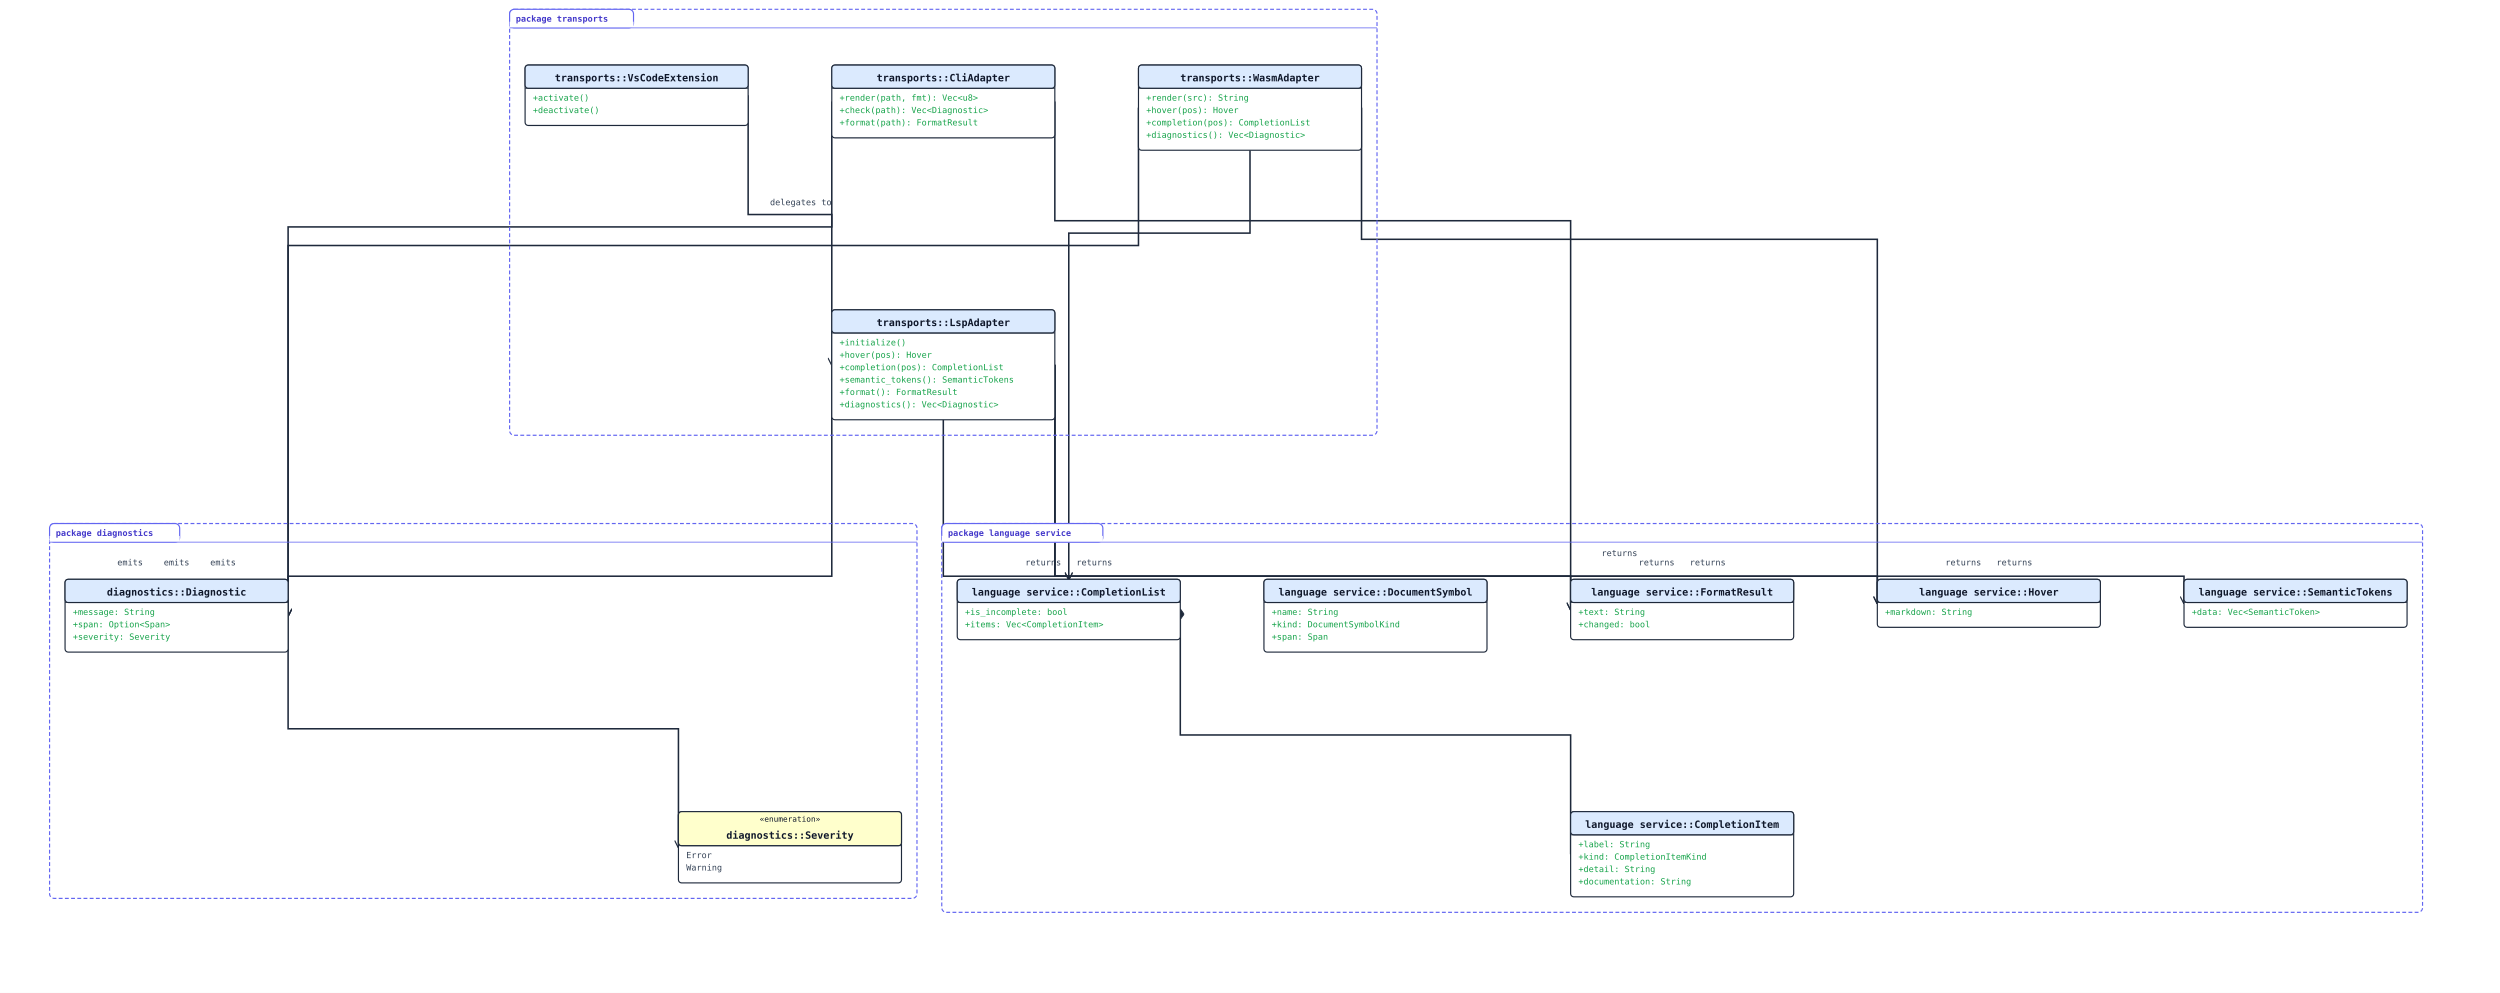
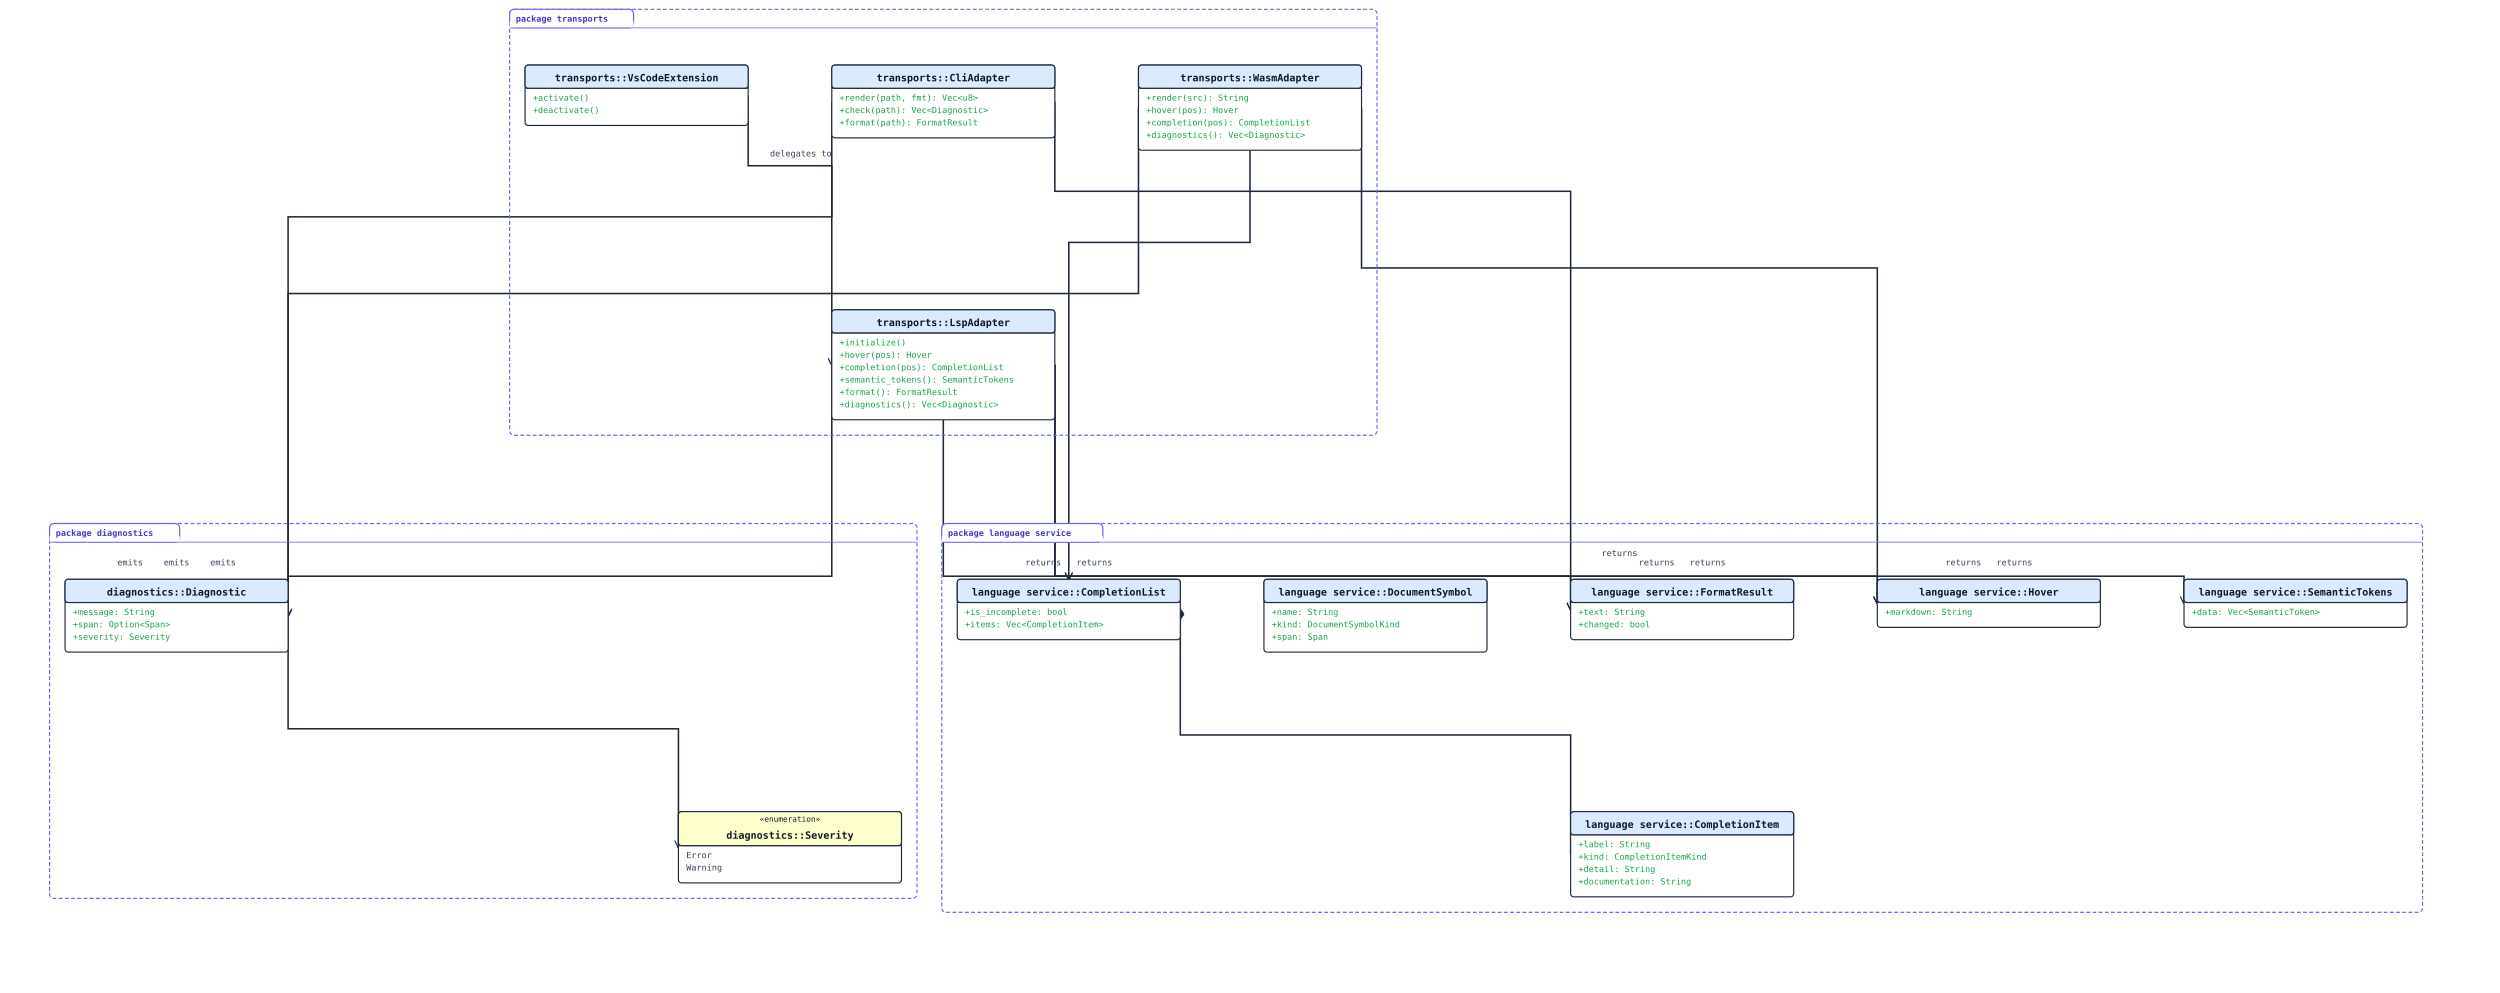
<svg xmlns="http://www.w3.org/2000/svg" width="3228" height="1282" viewBox="0 0 3228 1282">
  <rect width="100%" height="100%" fill="#ffffff" />
  <defs>
    <marker id="arrow-open" viewBox="0 0 10 10" refX="9" refY="5" markerWidth="10" markerHeight="10" markerUnits="userSpaceOnUse" orient="auto-start-reverse">
      <path d="M0,0 L10,5 L0,10" fill="none" stroke="#1e293b" stroke-width="1.5" />
    </marker>
    <marker id="arrow-triangle" viewBox="0 0 16 16" refX="15" refY="8" markerWidth="16" markerHeight="16" markerUnits="userSpaceOnUse" orient="auto-start-reverse">
      <polygon points="0,1 14,8 0,15" fill="#ffffff" stroke="#1e293b" stroke-width="1.5" fill-rule="nonzero" />
    </marker>
    <marker id="arrow-diamond-filled" viewBox="0 0 14 10" refX="13" refY="5" markerWidth="14" markerHeight="10" markerUnits="userSpaceOnUse" orient="auto-start-reverse">
      <path d="M0,5 L7,0 L14,5 L7,10 z" fill="#1e293b" stroke="#1e293b" stroke-width="1" />
    </marker>
    <marker id="arrow-diamond-open" viewBox="0 0 14 10" refX="13" refY="5" markerWidth="14" markerHeight="10" markerUnits="userSpaceOnUse" orient="auto-start-reverse">
      <path d="M0,5 L7,0 L14,5 L7,10 z" fill="#ffffff" stroke="#1e293b" stroke-width="1" />
    </marker>
  </defs>
  <polyline class="uml-relation" data-uml-from="language service::CompletionList" data-uml-to="language service::CompletionItem" data-uml-arrow="*--" points="1524,787 1524,949 2028,949 2028,1103" fill="none" stroke="#1e293b" stroke-width="2" marker-start="url(#arrow-diamond-filled)" />
  <polyline class="uml-relation" data-uml-from="diagnostics::Diagnostic" data-uml-to="diagnostics::Severity" data-uml-arrow="--&gt;" points="372,795 372,941 876,941 876,1094" fill="none" stroke="#1e293b" stroke-width="2" marker-end="url(#arrow-open)" />
  <polyline class="uml-relation" data-uml-from="LspAdapter" data-uml-to="CompletionList" data-uml-arrow="--&gt;" points="1218,542 1218,744 1380,744 1380,748" fill="none" stroke="#1e293b" stroke-width="2" marker-end="url(#arrow-open)" />
  <text x="1347" y="730" text-anchor="middle" font-family="monospace" font-size="11" fill="#334155">returns</text>
  <polyline class="uml-relation" data-uml-from="LspAdapter" data-uml-to="Hover" data-uml-arrow="--&gt;" points="1362,471 1362,744 2424,744 2424,779" fill="none" stroke="#1e293b" stroke-width="2" marker-end="url(#arrow-open)" />
  <text x="2535" y="730" text-anchor="middle" font-family="monospace" font-size="11" fill="#334155">returns</text>
  <polyline class="uml-relation" data-uml-from="LspAdapter" data-uml-to="SemanticTokens" data-uml-arrow="--&gt;" points="1362,471 1362,744 2820,744 2820,779" fill="none" stroke="#1e293b" stroke-width="2" marker-end="url(#arrow-open)" />
  <text x="2091" y="718" text-anchor="middle" font-family="monospace" font-size="11" fill="#334155">returns</text>
  <polyline class="uml-relation" data-uml-from="LspAdapter" data-uml-to="FormatResult" data-uml-arrow="--&gt;" points="1362,471 1362,744 2028,744 2028,787" fill="none" stroke="#1e293b" stroke-width="2" marker-end="url(#arrow-open)" />
  <text x="2139" y="730" text-anchor="middle" font-family="monospace" font-size="11" fill="#334155">returns</text>
  <polyline class="uml-relation" data-uml-from="LspAdapter" data-uml-to="Diagnostic" data-uml-arrow="--&gt;" points="1074,471 1074,744 372,744 372,795" fill="none" stroke="#1e293b" stroke-width="2" marker-end="url(#arrow-open)" />
  <text x="168" y="730" text-anchor="middle" font-family="monospace" font-size="11" fill="#334155">emits</text>
-   <polyline class="uml-relation" data-uml-from="WasmAdapter" data-uml-to="CompletionList" data-uml-arrow="--&gt;" points="1614,194 1614,301 1380,301 1380,748" fill="none" stroke="#1e293b" stroke-width="2" marker-end="url(#arrow-open)" />
+   <polyline class="uml-relation" data-uml-from="WasmAdapter" data-uml-to="CompletionList" data-uml-arrow="--&gt;" points="1614,194 1614,313 1380,313 1380,748" fill="none" stroke="#1e293b" stroke-width="2" marker-end="url(#arrow-open)" />
  <text x="1413" y="730" text-anchor="middle" font-family="monospace" font-size="11" fill="#334155">returns</text>
-   <polyline class="uml-relation" data-uml-from="WasmAdapter" data-uml-to="Hover" data-uml-arrow="--&gt;" points="1758,139 1758,309 2424,309 2424,779" fill="none" stroke="#1e293b" stroke-width="2" marker-end="url(#arrow-open)" />
+   <polyline class="uml-relation" data-uml-from="WasmAdapter" data-uml-to="Hover" data-uml-arrow="--&gt;" points="1758,139 1758,346 2424,346 2424,779" fill="none" stroke="#1e293b" stroke-width="2" marker-end="url(#arrow-open)" />
  <text x="2601" y="730" text-anchor="middle" font-family="monospace" font-size="11" fill="#334155">returns</text>
-   <polyline class="uml-relation" data-uml-from="WasmAdapter" data-uml-to="Diagnostic" data-uml-arrow="--&gt;" points="1470,139 1470,317 372,317 372,795" fill="none" stroke="#1e293b" stroke-width="2" marker-end="url(#arrow-open)" />
+   <polyline class="uml-relation" data-uml-from="WasmAdapter" data-uml-to="Diagnostic" data-uml-arrow="--&gt;" points="1470,139 1470,379 372,379 372,795" fill="none" stroke="#1e293b" stroke-width="2" marker-end="url(#arrow-open)" />
  <text x="228" y="730" text-anchor="middle" font-family="monospace" font-size="11" fill="#334155">emits</text>
-   <polyline class="uml-relation" data-uml-from="CliAdapter" data-uml-to="FormatResult" data-uml-arrow="--&gt;" points="1362,131 1362,285 2028,285 2028,787" fill="none" stroke="#1e293b" stroke-width="2" marker-end="url(#arrow-open)" />
+   <polyline class="uml-relation" data-uml-from="CliAdapter" data-uml-to="FormatResult" data-uml-arrow="--&gt;" points="1362,131 1362,247 2028,247 2028,787" fill="none" stroke="#1e293b" stroke-width="2" marker-end="url(#arrow-open)" />
  <text x="2205" y="730" text-anchor="middle" font-family="monospace" font-size="11" fill="#334155">returns</text>
-   <polyline class="uml-relation" data-uml-from="CliAdapter" data-uml-to="Diagnostic" data-uml-arrow="--&gt;" points="1074,131 1074,293 372,293 372,795" fill="none" stroke="#1e293b" stroke-width="2" marker-end="url(#arrow-open)" />
+   <polyline class="uml-relation" data-uml-from="CliAdapter" data-uml-to="Diagnostic" data-uml-arrow="--&gt;" points="1074,131 1074,280 372,280 372,795" fill="none" stroke="#1e293b" stroke-width="2" marker-end="url(#arrow-open)" />
  <text x="288" y="730" text-anchor="middle" font-family="monospace" font-size="11" fill="#334155">emits</text>
-   <polyline class="uml-relation" data-uml-from="VsCodeExtension" data-uml-to="LspAdapter" data-uml-arrow="--&gt;" points="966,123 966,277 1074,277 1074,471" fill="none" stroke="#1e293b" stroke-width="2" marker-end="url(#arrow-open)" />
-   <text x="1034" y="265" text-anchor="middle" font-family="monospace" font-size="11" fill="#334155">delegates to</text>
+   <polyline class="uml-relation" data-uml-from="VsCodeExtension" data-uml-to="LspAdapter" data-uml-arrow="--&gt;" points="966,123 966,214 1074,214 1074,471" fill="none" stroke="#1e293b" stroke-width="2" marker-end="url(#arrow-open)" />
+   <text x="1034" y="202" text-anchor="middle" font-family="monospace" font-size="11" fill="#334155">delegates to</text>
  <rect class="uml-group-frame" data-uml-group="diagnostics" x="64" y="676" width="1120" height="484" rx="6" ry="6" fill="none" stroke="#6366f1" stroke-width="1.5" stroke-dasharray="5 3" />
  <rect x="64" y="676" width="168" height="24" rx="6" ry="6" fill="#ffffff" stroke="#6366f1" stroke-width="1.5" />
  <rect x="64" y="692" width="168" height="8" fill="#ffffff" stroke="none" />
  <text x="72" y="692" font-family="monospace" font-size="11" font-weight="600" fill="#4338ca">package diagnostics</text>
  <line x1="64" y1="700" x2="1184" y2="700" stroke="#6366f1" stroke-width="1" />
  <rect class="uml-group-frame" data-uml-group="language service" x="1216" y="676" width="1912" height="502" rx="6" ry="6" fill="none" stroke="#6366f1" stroke-width="1.5" stroke-dasharray="5 3" />
  <rect x="1216" y="676" width="208" height="24" rx="6" ry="6" fill="#ffffff" stroke="#6366f1" stroke-width="1.5" />
  <rect x="1216" y="692" width="208" height="8" fill="#ffffff" stroke="none" />
  <text x="1224" y="692" font-family="monospace" font-size="11" font-weight="600" fill="#4338ca">package language service</text>
  <line x1="1216" y1="700" x2="3128" y2="700" stroke="#6366f1" stroke-width="1" />
  <rect class="uml-group-frame" data-uml-group="transports" x="658" y="12" width="1120" height="550" rx="6" ry="6" fill="none" stroke="#6366f1" stroke-width="1.5" stroke-dasharray="5 3" />
  <rect x="658" y="12" width="160" height="24" rx="6" ry="6" fill="#ffffff" stroke="#6366f1" stroke-width="1.5" />
  <rect x="658" y="28" width="160" height="8" fill="#ffffff" stroke="none" />
  <text x="666" y="28" font-family="monospace" font-size="11" font-weight="600" fill="#4338ca">package transports</text>
  <line x1="658" y1="36" x2="1778" y2="36" stroke="#6366f1" stroke-width="1" />
  <rect x="2028" y="1048" width="288" height="110" rx="4" ry="4" fill="#ffffff" stroke="#1e293b" stroke-width="1.5" />
  <rect x="2028" y="1048" width="288" height="30" rx="4" ry="4" fill="#dbeafe" stroke="#1e293b" stroke-width="1.5" />
  <line x1="2028" y1="1078" x2="2316" y2="1078" stroke="#1e293b" stroke-width="1" />
  <text x="2172" y="1069" text-anchor="middle" font-family="monospace" font-size="13" font-weight="600" fill="#0f172a">language service::CompletionItem</text>
  <text class="uml-member" data-uml-visibility="public" x="2038" y="1094" font-family="monospace" font-size="11" fill="#16a34a">+label: String</text>
  <text class="uml-member" data-uml-visibility="public" x="2038" y="1110" font-family="monospace" font-size="11" fill="#16a34a">+kind: CompletionItemKind</text>
  <text class="uml-member" data-uml-visibility="public" x="2038" y="1126" font-family="monospace" font-size="11" fill="#16a34a">+detail: String</text>
  <text class="uml-member" data-uml-visibility="public" x="2038" y="1142" font-family="monospace" font-size="11" fill="#16a34a">+documentation: String</text>
  <rect x="1236" y="748" width="288" height="78" rx="4" ry="4" fill="#ffffff" stroke="#1e293b" stroke-width="1.5" />
  <rect x="1236" y="748" width="288" height="30" rx="4" ry="4" fill="#dbeafe" stroke="#1e293b" stroke-width="1.5" />
  <line x1="1236" y1="778" x2="1524" y2="778" stroke="#1e293b" stroke-width="1" />
  <text x="1380" y="769" text-anchor="middle" font-family="monospace" font-size="13" font-weight="600" fill="#0f172a">language service::CompletionList</text>
  <text class="uml-member" data-uml-visibility="public" x="1246" y="794" font-family="monospace" font-size="11" fill="#16a34a">+is_incomplete: bool</text>
  <text class="uml-member" data-uml-visibility="public" x="1246" y="810" font-family="monospace" font-size="11" fill="#16a34a">+items: Vec&lt;CompletionItem&gt;</text>
  <rect x="2424" y="748" width="288" height="62" rx="4" ry="4" fill="#ffffff" stroke="#1e293b" stroke-width="1.5" />
  <rect x="2424" y="748" width="288" height="30" rx="4" ry="4" fill="#dbeafe" stroke="#1e293b" stroke-width="1.5" />
  <line x1="2424" y1="778" x2="2712" y2="778" stroke="#1e293b" stroke-width="1" />
  <text x="2568" y="769" text-anchor="middle" font-family="monospace" font-size="13" font-weight="600" fill="#0f172a">language service::Hover</text>
  <text class="uml-member" data-uml-visibility="public" x="2434" y="794" font-family="monospace" font-size="11" fill="#16a34a">+markdown: String</text>
  <rect x="1632" y="748" width="288" height="94" rx="4" ry="4" fill="#ffffff" stroke="#1e293b" stroke-width="1.5" />
  <rect x="1632" y="748" width="288" height="30" rx="4" ry="4" fill="#dbeafe" stroke="#1e293b" stroke-width="1.5" />
  <line x1="1632" y1="778" x2="1920" y2="778" stroke="#1e293b" stroke-width="1" />
  <text x="1776" y="769" text-anchor="middle" font-family="monospace" font-size="13" font-weight="600" fill="#0f172a">language service::DocumentSymbol</text>
  <text class="uml-member" data-uml-visibility="public" x="1642" y="794" font-family="monospace" font-size="11" fill="#16a34a">+name: String</text>
  <text class="uml-member" data-uml-visibility="public" x="1642" y="810" font-family="monospace" font-size="11" fill="#16a34a">+kind: DocumentSymbolKind</text>
  <text class="uml-member" data-uml-visibility="public" x="1642" y="826" font-family="monospace" font-size="11" fill="#16a34a">+span: Span</text>
  <rect x="2820" y="748" width="288" height="62" rx="4" ry="4" fill="#ffffff" stroke="#1e293b" stroke-width="1.5" />
  <rect x="2820" y="748" width="288" height="30" rx="4" ry="4" fill="#dbeafe" stroke="#1e293b" stroke-width="1.5" />
  <line x1="2820" y1="778" x2="3108" y2="778" stroke="#1e293b" stroke-width="1" />
  <text x="2964" y="769" text-anchor="middle" font-family="monospace" font-size="13" font-weight="600" fill="#0f172a">language service::SemanticTokens</text>
  <text class="uml-member" data-uml-visibility="public" x="2830" y="794" font-family="monospace" font-size="11" fill="#16a34a">+data: Vec&lt;SemanticToken&gt;</text>
  <rect x="2028" y="748" width="288" height="78" rx="4" ry="4" fill="#ffffff" stroke="#1e293b" stroke-width="1.5" />
  <rect x="2028" y="748" width="288" height="30" rx="4" ry="4" fill="#dbeafe" stroke="#1e293b" stroke-width="1.5" />
  <line x1="2028" y1="778" x2="2316" y2="778" stroke="#1e293b" stroke-width="1" />
  <text x="2172" y="769" text-anchor="middle" font-family="monospace" font-size="13" font-weight="600" fill="#0f172a">language service::FormatResult</text>
  <text class="uml-member" data-uml-visibility="public" x="2038" y="794" font-family="monospace" font-size="11" fill="#16a34a">+text: String</text>
  <text class="uml-member" data-uml-visibility="public" x="2038" y="810" font-family="monospace" font-size="11" fill="#16a34a">+changed: bool</text>
  <rect x="84" y="748" width="288" height="94" rx="4" ry="4" fill="#ffffff" stroke="#1e293b" stroke-width="1.5" />
  <rect x="84" y="748" width="288" height="30" rx="4" ry="4" fill="#dbeafe" stroke="#1e293b" stroke-width="1.5" />
  <line x1="84" y1="778" x2="372" y2="778" stroke="#1e293b" stroke-width="1" />
  <text x="228" y="769" text-anchor="middle" font-family="monospace" font-size="13" font-weight="600" fill="#0f172a">diagnostics::Diagnostic</text>
  <text class="uml-member" data-uml-visibility="public" x="94" y="794" font-family="monospace" font-size="11" fill="#16a34a">+message: String</text>
  <text class="uml-member" data-uml-visibility="public" x="94" y="810" font-family="monospace" font-size="11" fill="#16a34a">+span: Option&lt;Span&gt;</text>
  <text class="uml-member" data-uml-visibility="public" x="94" y="826" font-family="monospace" font-size="11" fill="#16a34a">+severity: Severity</text>
  <rect x="876" y="1048" width="288" height="92" rx="4" ry="4" fill="#ffffff" stroke="#1e293b" stroke-width="1.5" />
  <rect x="876" y="1048" width="288" height="44" rx="4" ry="4" fill="#ffffcc" stroke="#1e293b" stroke-width="1.5" />
  <line x1="876" y1="1092" x2="1164" y2="1092" stroke="#1e293b" stroke-width="1" />
  <text x="1020" y="1061" text-anchor="middle" font-family="monospace" font-size="10" fill="#0f172a">«enumeration»</text>
  <text x="1020" y="1083" text-anchor="middle" font-family="monospace" font-size="13" font-weight="600" fill="#0f172a">diagnostics::Severity</text>
  <text class="uml-member" x="886" y="1108" font-family="monospace" font-size="11" fill="#334155">Error</text>
  <text class="uml-member" x="886" y="1124" font-family="monospace" font-size="11" fill="#334155">Warning</text>
  <rect x="1074" y="400" width="288" height="142" rx="4" ry="4" fill="#ffffff" stroke="#1e293b" stroke-width="1.5" />
  <rect x="1074" y="400" width="288" height="30" rx="4" ry="4" fill="#dbeafe" stroke="#1e293b" stroke-width="1.5" />
  <line x1="1074" y1="430" x2="1362" y2="430" stroke="#1e293b" stroke-width="1" />
  <text x="1218" y="421" text-anchor="middle" font-family="monospace" font-size="13" font-weight="600" fill="#0f172a">transports::LspAdapter</text>
  <text class="uml-member" data-uml-visibility="public" x="1084" y="446" font-family="monospace" font-size="11" fill="#16a34a">+initialize()</text>
  <text class="uml-member" data-uml-visibility="public" x="1084" y="462" font-family="monospace" font-size="11" fill="#16a34a">+hover(pos): Hover</text>
  <text class="uml-member" data-uml-visibility="public" x="1084" y="478" font-family="monospace" font-size="11" fill="#16a34a">+completion(pos): CompletionList</text>
  <text class="uml-member" data-uml-visibility="public" x="1084" y="494" font-family="monospace" font-size="11" fill="#16a34a">+semantic_tokens(): SemanticTokens</text>
  <text class="uml-member" data-uml-visibility="public" x="1084" y="510" font-family="monospace" font-size="11" fill="#16a34a">+format(): FormatResult</text>
  <text class="uml-member" data-uml-visibility="public" x="1084" y="526" font-family="monospace" font-size="11" fill="#16a34a">+diagnostics(): Vec&lt;Diagnostic&gt;</text>
  <rect x="1470" y="84" width="288" height="110" rx="4" ry="4" fill="#ffffff" stroke="#1e293b" stroke-width="1.5" />
  <rect x="1470" y="84" width="288" height="30" rx="4" ry="4" fill="#dbeafe" stroke="#1e293b" stroke-width="1.5" />
  <line x1="1470" y1="114" x2="1758" y2="114" stroke="#1e293b" stroke-width="1" />
  <text x="1614" y="105" text-anchor="middle" font-family="monospace" font-size="13" font-weight="600" fill="#0f172a">transports::WasmAdapter</text>
  <text class="uml-member" data-uml-visibility="public" x="1480" y="130" font-family="monospace" font-size="11" fill="#16a34a">+render(src): String</text>
  <text class="uml-member" data-uml-visibility="public" x="1480" y="146" font-family="monospace" font-size="11" fill="#16a34a">+hover(pos): Hover</text>
  <text class="uml-member" data-uml-visibility="public" x="1480" y="162" font-family="monospace" font-size="11" fill="#16a34a">+completion(pos): CompletionList</text>
  <text class="uml-member" data-uml-visibility="public" x="1480" y="178" font-family="monospace" font-size="11" fill="#16a34a">+diagnostics(): Vec&lt;Diagnostic&gt;</text>
  <rect x="1074" y="84" width="288" height="94" rx="4" ry="4" fill="#ffffff" stroke="#1e293b" stroke-width="1.5" />
  <rect x="1074" y="84" width="288" height="30" rx="4" ry="4" fill="#dbeafe" stroke="#1e293b" stroke-width="1.5" />
  <line x1="1074" y1="114" x2="1362" y2="114" stroke="#1e293b" stroke-width="1" />
  <text x="1218" y="105" text-anchor="middle" font-family="monospace" font-size="13" font-weight="600" fill="#0f172a">transports::CliAdapter</text>
  <text class="uml-member" data-uml-visibility="public" x="1084" y="130" font-family="monospace" font-size="11" fill="#16a34a">+render(path, fmt): Vec&lt;u8&gt;</text>
  <text class="uml-member" data-uml-visibility="public" x="1084" y="146" font-family="monospace" font-size="11" fill="#16a34a">+check(path): Vec&lt;Diagnostic&gt;</text>
  <text class="uml-member" data-uml-visibility="public" x="1084" y="162" font-family="monospace" font-size="11" fill="#16a34a">+format(path): FormatResult</text>
  <rect x="678" y="84" width="288" height="78" rx="4" ry="4" fill="#ffffff" stroke="#1e293b" stroke-width="1.5" />
  <rect x="678" y="84" width="288" height="30" rx="4" ry="4" fill="#dbeafe" stroke="#1e293b" stroke-width="1.5" />
  <line x1="678" y1="114" x2="966" y2="114" stroke="#1e293b" stroke-width="1" />
  <text x="822" y="105" text-anchor="middle" font-family="monospace" font-size="13" font-weight="600" fill="#0f172a">transports::VsCodeExtension</text>
  <text class="uml-member" data-uml-visibility="public" x="688" y="130" font-family="monospace" font-size="11" fill="#16a34a">+activate()</text>
  <text class="uml-member" data-uml-visibility="public" x="688" y="146" font-family="monospace" font-size="11" fill="#16a34a">+deactivate()</text>
</svg>
